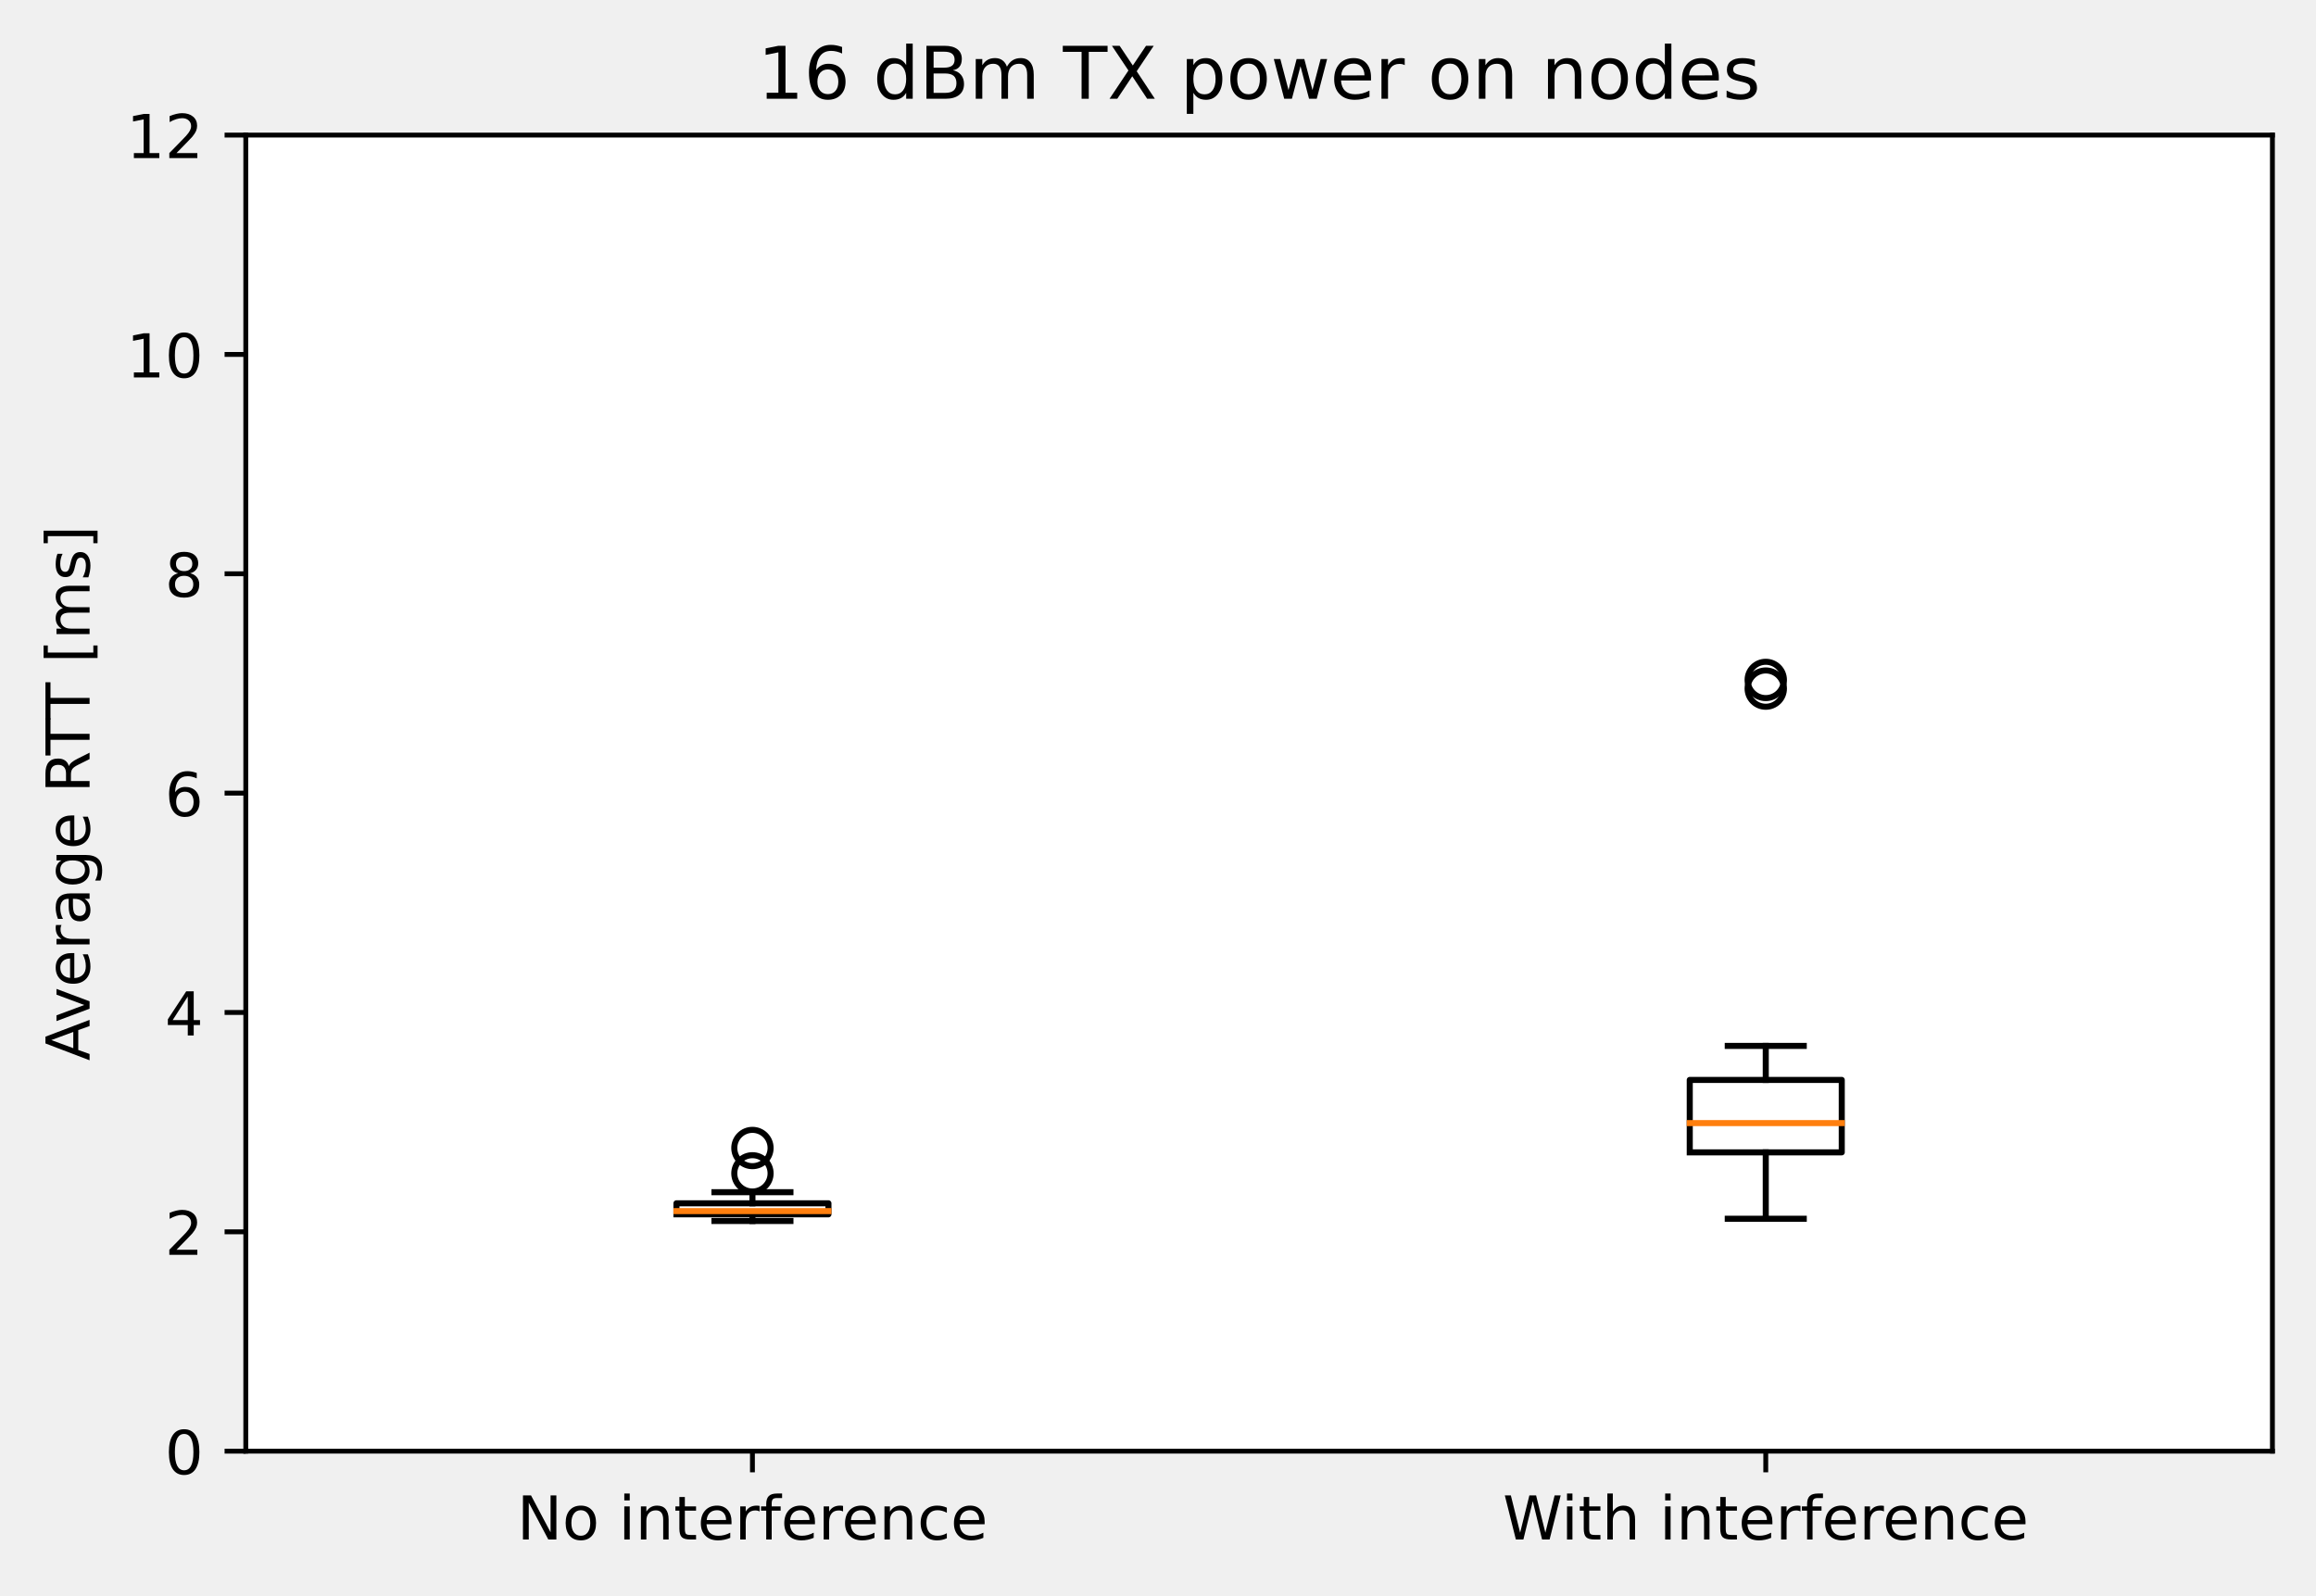
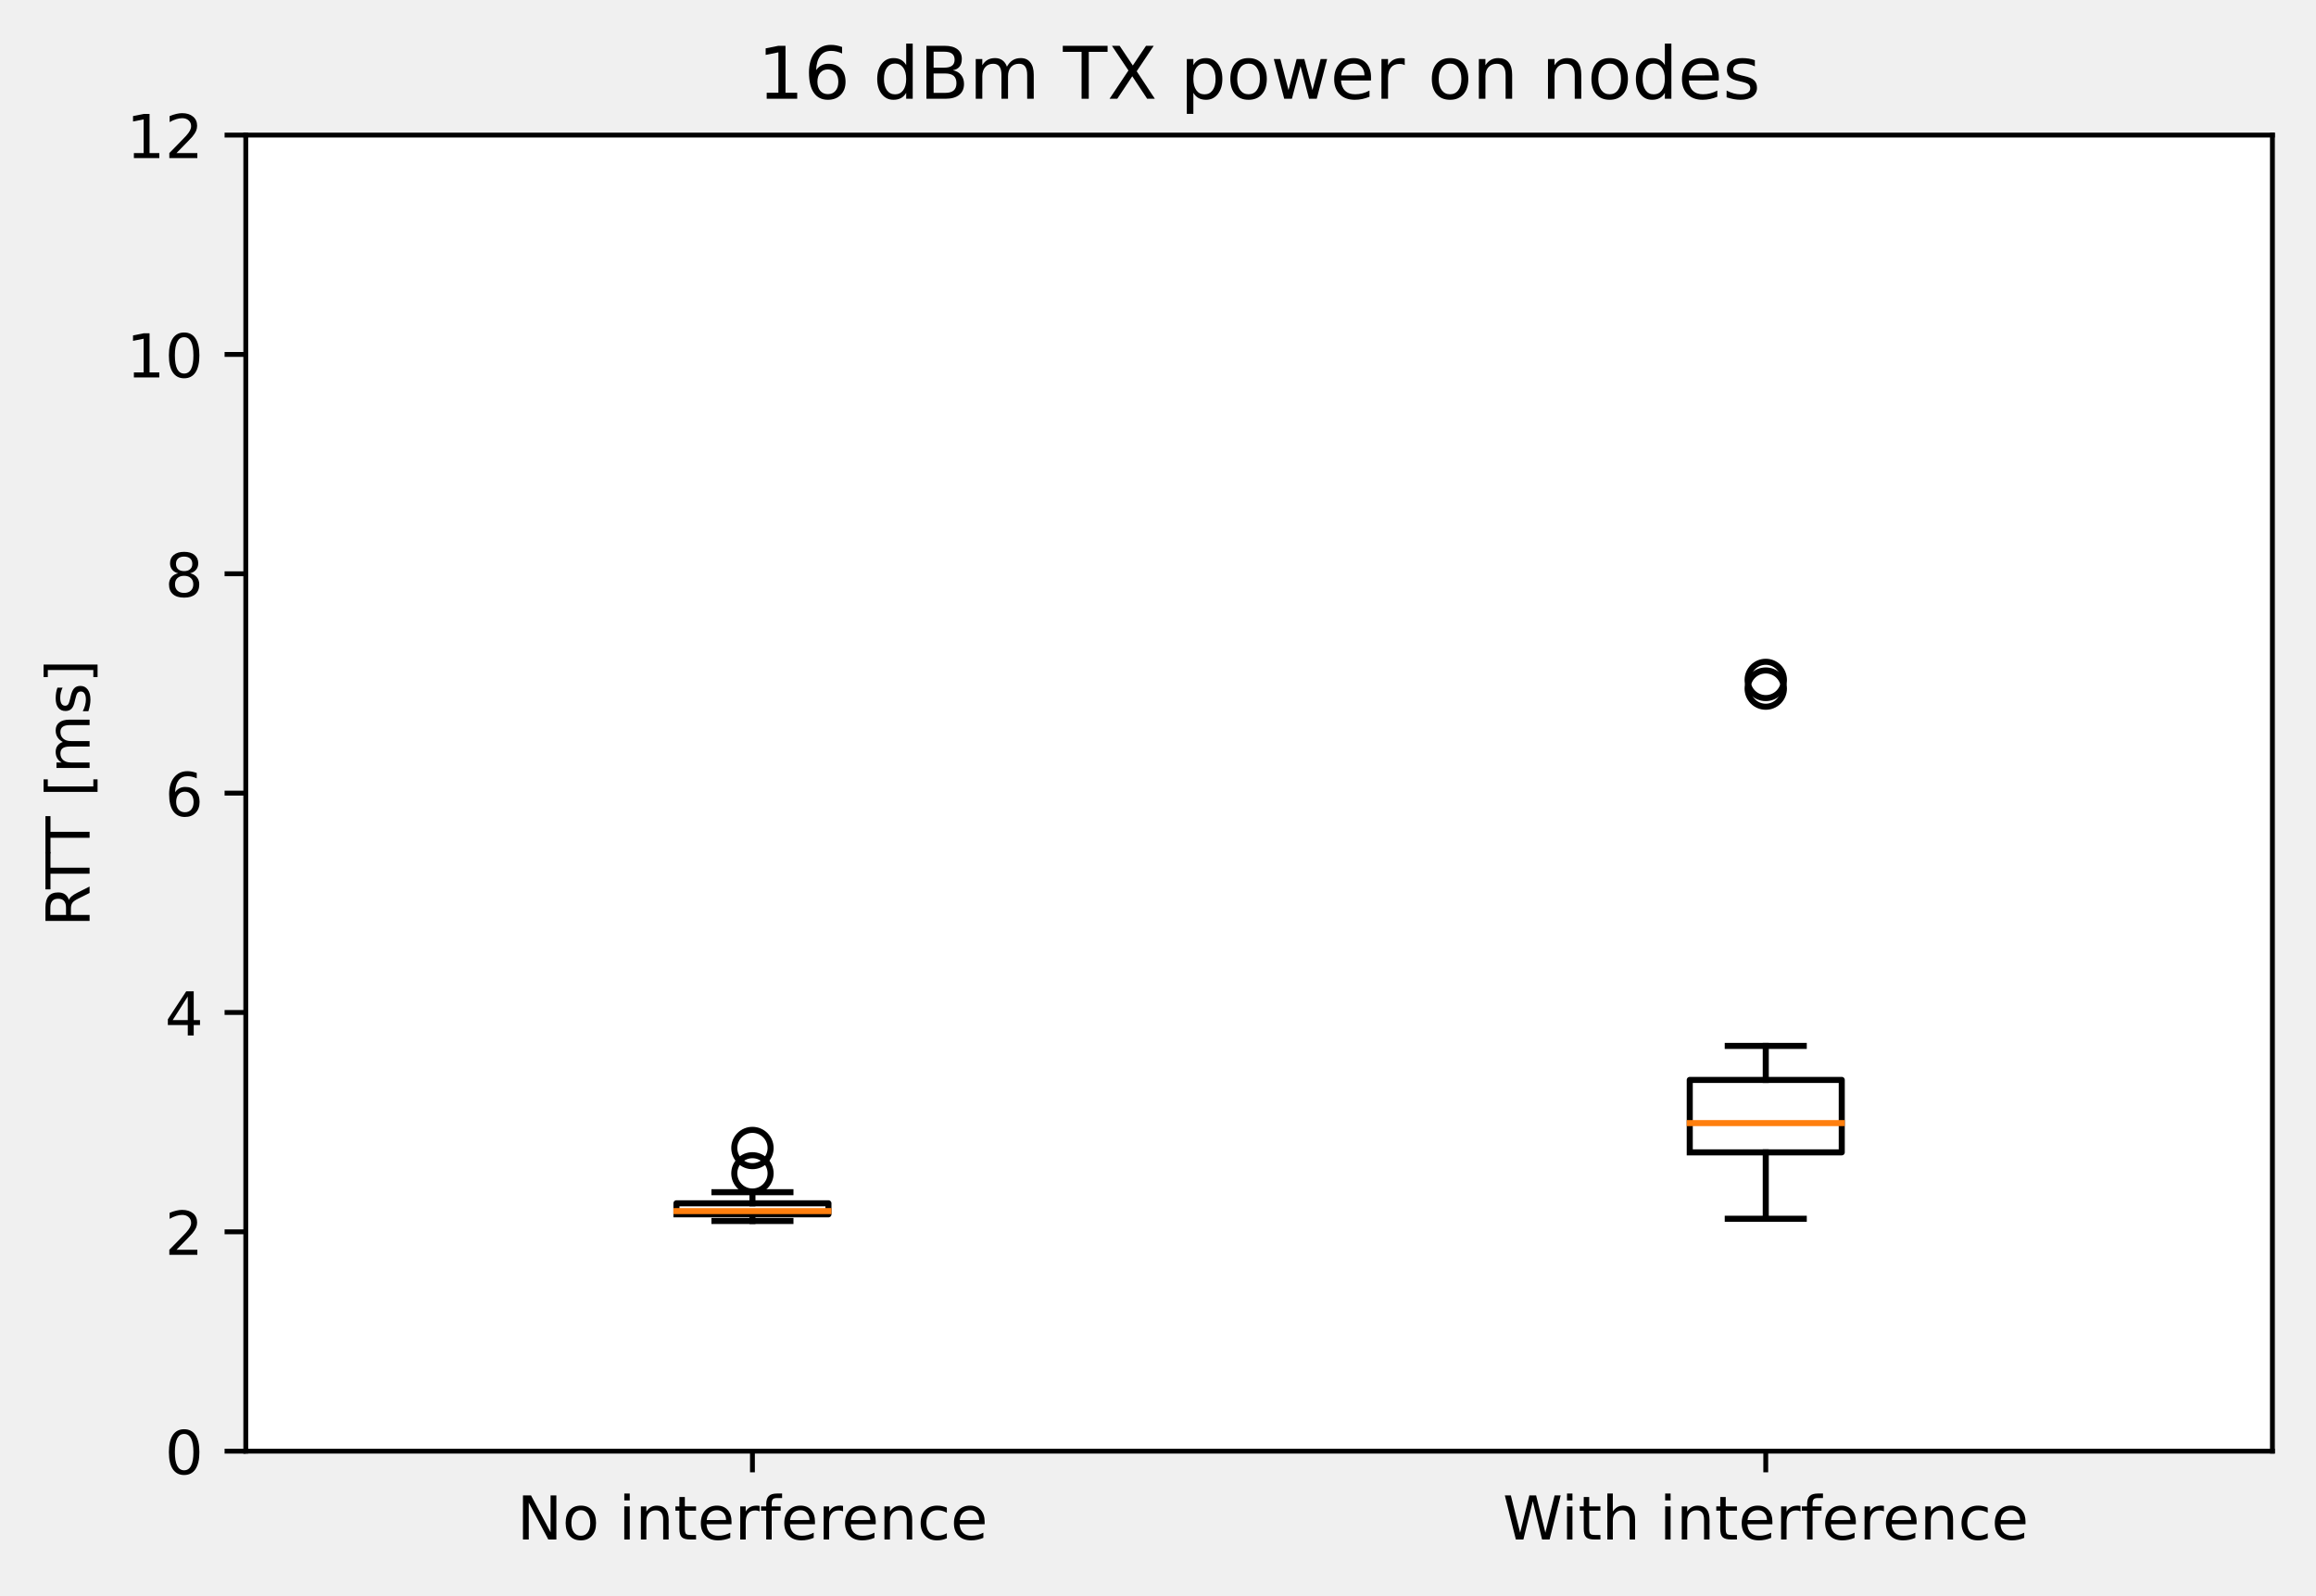
<svg xmlns="http://www.w3.org/2000/svg" xmlns:xlink="http://www.w3.org/1999/xlink" height="263.636pt" version="1.1" viewBox="0 0 382.603 263.636" width="382.603pt">
  <defs>
    <style type="text/css">*{stroke-linecap:butt;stroke-linejoin:round;}</style>
  </defs>
  <g id="figure_1">
    <g id="patch_1">
      <path d="M 0 263.636  L 382.603 263.636  L 382.603 0  L 0 0  z " style="fill:none;" />
    </g>
    <g id="axes_1">
      <g id="patch_2">
        <path d="M 40.603 239.758  L 375.403 239.758  L 375.403 22.318  L 40.603 22.318  z " style="fill:#ffffff;" />
      </g>
      <g id="matplotlib.axis_1">
        <g id="xtick_1">
          <g id="line2d_1">
            <defs>
-               <path d="M 0 0  L 0 3.5  " id="m35fbea9f99" style="stroke:#000000;stroke-width:0.8;" />
+               <path d="M 0 0  L 0 3.5  " id="m19c65dad8d" style="stroke:#000000;stroke-width:0.8;" />
            </defs>
            <g>
-               <use style="stroke:#000000;stroke-width:0.8;" x="124.303" xlink:href="#m35fbea9f99" y="239.758" />
+               <use style="stroke:#000000;stroke-width:0.8;" x="124.303" xlink:href="#m19c65dad8d" y="239.758" />
            </g>
          </g>
          <g id="text_1">
            <g transform="translate(85.41328 254.3566)scale(0.1 -0.1)">
              <defs>
                <path d="M 628 4666  L 1478 4666  L 3547 763  L 3547 4666  L 4159 4666  L 4159 0  L 3309 0  L 1241 3903  L 1241 0  L 628 0  L 628 4666  z " id="DejaVuSans-4e" transform="scale(0.015625)" />
                <path d="M 1959 3097  Q 1497 3097 1228 2736  Q 959 2375 959 1747  Q 959 1119 1226 758  Q 1494 397 1959 397  Q 2419 397 2687 759  Q 2956 1122 2956 1747  Q 2956 2369 2687 2733  Q 2419 3097 1959 3097  z M 1959 3584  Q 2709 3584 3137 3096  Q 3566 2609 3566 1747  Q 3566 888 3137 398  Q 2709 -91 1959 -91  Q 1206 -91 779 398  Q 353 888 353 1747  Q 353 2609 779 3096  Q 1206 3584 1959 3584  z " id="DejaVuSans-6f" transform="scale(0.015625)" />
                <path id="DejaVuSans-20" transform="scale(0.015625)" />
                <path d="M 603 3500  L 1178 3500  L 1178 0  L 603 0  L 603 3500  z M 603 4863  L 1178 4863  L 1178 4134  L 603 4134  L 603 4863  z " id="DejaVuSans-69" transform="scale(0.015625)" />
                <path d="M 3513 2113  L 3513 0  L 2938 0  L 2938 2094  Q 2938 2591 2744 2837  Q 2550 3084 2163 3084  Q 1697 3084 1428 2787  Q 1159 2491 1159 1978  L 1159 0  L 581 0  L 581 3500  L 1159 3500  L 1159 2956  Q 1366 3272 1645 3428  Q 1925 3584 2291 3584  Q 2894 3584 3203 3211  Q 3513 2838 3513 2113  z " id="DejaVuSans-6e" transform="scale(0.015625)" />
                <path d="M 1172 4494  L 1172 3500  L 2356 3500  L 2356 3053  L 1172 3053  L 1172 1153  Q 1172 725 1289 603  Q 1406 481 1766 481  L 2356 481  L 2356 0  L 1766 0  Q 1100 0 847 248  Q 594 497 594 1153  L 594 3053  L 172 3053  L 172 3500  L 594 3500  L 594 4494  L 1172 4494  z " id="DejaVuSans-74" transform="scale(0.015625)" />
                <path d="M 3597 1894  L 3597 1613  L 953 1613  Q 991 1019 1311 708  Q 1631 397 2203 397  Q 2534 397 2845 478  Q 3156 559 3463 722  L 3463 178  Q 3153 47 2828 -22  Q 2503 -91 2169 -91  Q 1331 -91 842 396  Q 353 884 353 1716  Q 353 2575 817 3079  Q 1281 3584 2069 3584  Q 2775 3584 3186 3129  Q 3597 2675 3597 1894  z M 3022 2063  Q 3016 2534 2758 2815  Q 2500 3097 2075 3097  Q 1594 3097 1305 2825  Q 1016 2553 972 2059  L 3022 2063  z " id="DejaVuSans-65" transform="scale(0.015625)" />
                <path d="M 2631 2963  Q 2534 3019 2420 3045  Q 2306 3072 2169 3072  Q 1681 3072 1420 2755  Q 1159 2438 1159 1844  L 1159 0  L 581 0  L 581 3500  L 1159 3500  L 1159 2956  Q 1341 3275 1631 3429  Q 1922 3584 2338 3584  Q 2397 3584 2469 3576  Q 2541 3569 2628 3553  L 2631 2963  z " id="DejaVuSans-72" transform="scale(0.015625)" />
                <path d="M 2375 4863  L 2375 4384  L 1825 4384  Q 1516 4384 1395 4259  Q 1275 4134 1275 3809  L 1275 3500  L 2222 3500  L 2222 3053  L 1275 3053  L 1275 0  L 697 0  L 697 3053  L 147 3053  L 147 3500  L 697 3500  L 697 3744  Q 697 4328 969 4595  Q 1241 4863 1831 4863  L 2375 4863  z " id="DejaVuSans-66" transform="scale(0.015625)" />
                <path d="M 3122 3366  L 3122 2828  Q 2878 2963 2633 3030  Q 2388 3097 2138 3097  Q 1578 3097 1268 2742  Q 959 2388 959 1747  Q 959 1106 1268 751  Q 1578 397 2138 397  Q 2388 397 2633 464  Q 2878 531 3122 666  L 3122 134  Q 2881 22 2623 -34  Q 2366 -91 2075 -91  Q 1284 -91 818 406  Q 353 903 353 1747  Q 353 2603 823 3093  Q 1294 3584 2113 3584  Q 2378 3584 2631 3529  Q 2884 3475 3122 3366  z " id="DejaVuSans-63" transform="scale(0.015625)" />
              </defs>
              <use xlink:href="#DejaVuSans-4e" />
              <use x="74.805" xlink:href="#DejaVuSans-6f" />
              <use x="135.986" xlink:href="#DejaVuSans-20" />
              <use x="167.773" xlink:href="#DejaVuSans-69" />
              <use x="195.557" xlink:href="#DejaVuSans-6e" />
              <use x="258.936" xlink:href="#DejaVuSans-74" />
              <use x="298.145" xlink:href="#DejaVuSans-65" />
              <use x="359.668" xlink:href="#DejaVuSans-72" />
              <use x="400.781" xlink:href="#DejaVuSans-66" />
              <use x="435.986" xlink:href="#DejaVuSans-65" />
              <use x="497.51" xlink:href="#DejaVuSans-72" />
              <use x="536.373" xlink:href="#DejaVuSans-65" />
              <use x="597.896" xlink:href="#DejaVuSans-6e" />
              <use x="661.275" xlink:href="#DejaVuSans-63" />
              <use x="716.256" xlink:href="#DejaVuSans-65" />
            </g>
          </g>
        </g>
        <g id="xtick_2">
          <g id="line2d_2">
            <g>
-               <use style="stroke:#000000;stroke-width:0.8;" x="291.703" xlink:href="#m35fbea9f99" y="239.758" />
+               <use style="stroke:#000000;stroke-width:0.8;" x="291.703" xlink:href="#m19c65dad8d" y="239.758" />
            </g>
          </g>
          <g id="text_2">
            <g transform="translate(248.2641 254.3566)scale(0.1 -0.1)">
              <defs>
                <path d="M 213 4666  L 850 4666  L 1831 722  L 2809 4666  L 3519 4666  L 4500 722  L 5478 4666  L 6119 4666  L 4947 0  L 4153 0  L 3169 4050  L 2175 0  L 1381 0  L 213 4666  z " id="DejaVuSans-57" transform="scale(0.015625)" />
                <path d="M 3513 2113  L 3513 0  L 2938 0  L 2938 2094  Q 2938 2591 2744 2837  Q 2550 3084 2163 3084  Q 1697 3084 1428 2787  Q 1159 2491 1159 1978  L 1159 0  L 581 0  L 581 4863  L 1159 4863  L 1159 2956  Q 1366 3272 1645 3428  Q 1925 3584 2291 3584  Q 2894 3584 3203 3211  Q 3513 2838 3513 2113  z " id="DejaVuSans-68" transform="scale(0.015625)" />
              </defs>
              <use xlink:href="#DejaVuSans-57" />
              <use x="96.627" xlink:href="#DejaVuSans-69" />
              <use x="124.41" xlink:href="#DejaVuSans-74" />
              <use x="163.619" xlink:href="#DejaVuSans-68" />
              <use x="226.998" xlink:href="#DejaVuSans-20" />
              <use x="258.785" xlink:href="#DejaVuSans-69" />
              <use x="286.568" xlink:href="#DejaVuSans-6e" />
              <use x="349.947" xlink:href="#DejaVuSans-74" />
              <use x="389.156" xlink:href="#DejaVuSans-65" />
              <use x="450.68" xlink:href="#DejaVuSans-72" />
              <use x="491.793" xlink:href="#DejaVuSans-66" />
              <use x="526.998" xlink:href="#DejaVuSans-65" />
              <use x="588.521" xlink:href="#DejaVuSans-72" />
              <use x="627.385" xlink:href="#DejaVuSans-65" />
              <use x="688.908" xlink:href="#DejaVuSans-6e" />
              <use x="752.287" xlink:href="#DejaVuSans-63" />
              <use x="807.268" xlink:href="#DejaVuSans-65" />
            </g>
          </g>
        </g>
      </g>
      <g id="matplotlib.axis_2">
        <g id="ytick_1">
          <g id="line2d_3">
            <defs>
-               <path d="M 0 0  L -3.5 0  " id="md4f1c25b4b" style="stroke:#000000;stroke-width:0.8;" />
+               <path d="M 0 0  L -3.5 0  " id="m02e299901f" style="stroke:#000000;stroke-width:0.8;" />
            </defs>
            <g>
-               <use style="stroke:#000000;stroke-width:0.8;" x="40.603" xlink:href="#md4f1c25b4b" y="239.758" />
+               <use style="stroke:#000000;stroke-width:0.8;" x="40.603" xlink:href="#m02e299901f" y="239.758" />
            </g>
          </g>
          <g id="text_3">
            <g transform="translate(27.24063 243.5573)scale(0.1 -0.1)">
              <defs>
                <path d="M 2034 4250  Q 1547 4250 1301 3770  Q 1056 3291 1056 2328  Q 1056 1369 1301 889  Q 1547 409 2034 409  Q 2525 409 2770 889  Q 3016 1369 3016 2328  Q 3016 3291 2770 3770  Q 2525 4250 2034 4250  z M 2034 4750  Q 2819 4750 3233 4129  Q 3647 3509 3647 2328  Q 3647 1150 3233 529  Q 2819 -91 2034 -91  Q 1250 -91 836 529  Q 422 1150 422 2328  Q 422 3509 836 4129  Q 1250 4750 2034 4750  z " id="DejaVuSans-30" transform="scale(0.015625)" />
              </defs>
              <use xlink:href="#DejaVuSans-30" />
            </g>
          </g>
        </g>
        <g id="ytick_2">
          <g id="line2d_4">
            <g>
-               <use style="stroke:#000000;stroke-width:0.8;" x="40.603" xlink:href="#md4f1c25b4b" y="203.518" />
+               <use style="stroke:#000000;stroke-width:0.8;" x="40.603" xlink:href="#m02e299901f" y="203.518" />
            </g>
          </g>
          <g id="text_4">
            <g transform="translate(27.24063 207.3173)scale(0.1 -0.1)">
              <defs>
                <path d="M 1228 531  L 3431 531  L 3431 0  L 469 0  L 469 531  Q 828 903 1448 1529  Q 2069 2156 2228 2338  Q 2531 2678 2651 2914  Q 2772 3150 2772 3378  Q 2772 3750 2511 3984  Q 2250 4219 1831 4219  Q 1534 4219 1204 4116  Q 875 4013 500 3803  L 500 4441  Q 881 4594 1212 4672  Q 1544 4750 1819 4750  Q 2544 4750 2975 4387  Q 3406 4025 3406 3419  Q 3406 3131 3298 2873  Q 3191 2616 2906 2266  Q 2828 2175 2409 1742  Q 1991 1309 1228 531  z " id="DejaVuSans-32" transform="scale(0.015625)" />
              </defs>
              <use xlink:href="#DejaVuSans-32" />
            </g>
          </g>
        </g>
        <g id="ytick_3">
          <g id="line2d_5">
            <g>
-               <use style="stroke:#000000;stroke-width:0.8;" x="40.603" xlink:href="#md4f1c25b4b" y="167.278" />
+               <use style="stroke:#000000;stroke-width:0.8;" x="40.603" xlink:href="#m02e299901f" y="167.278" />
            </g>
          </g>
          <g id="text_5">
            <g transform="translate(27.24063 171.0773)scale(0.1 -0.1)">
              <defs>
                <path d="M 2419 4116  L 825 1625  L 2419 1625  L 2419 4116  z M 2253 4666  L 3047 4666  L 3047 1625  L 3713 1625  L 3713 1100  L 3047 1100  L 3047 0  L 2419 0  L 2419 1100  L 313 1100  L 313 1709  L 2253 4666  z " id="DejaVuSans-34" transform="scale(0.015625)" />
              </defs>
              <use xlink:href="#DejaVuSans-34" />
            </g>
          </g>
        </g>
        <g id="ytick_4">
          <g id="line2d_6">
            <g>
-               <use style="stroke:#000000;stroke-width:0.8;" x="40.603" xlink:href="#md4f1c25b4b" y="131.038" />
+               <use style="stroke:#000000;stroke-width:0.8;" x="40.603" xlink:href="#m02e299901f" y="131.038" />
            </g>
          </g>
          <g id="text_6">
            <g transform="translate(27.24063 134.8373)scale(0.1 -0.1)">
              <defs>
                <path d="M 2113 2584  Q 1688 2584 1439 2293  Q 1191 2003 1191 1497  Q 1191 994 1439 701  Q 1688 409 2113 409  Q 2538 409 2786 701  Q 3034 994 3034 1497  Q 3034 2003 2786 2293  Q 2538 2584 2113 2584  z M 3366 4563  L 3366 3988  Q 3128 4100 2886 4159  Q 2644 4219 2406 4219  Q 1781 4219 1451 3797  Q 1122 3375 1075 2522  Q 1259 2794 1537 2939  Q 1816 3084 2150 3084  Q 2853 3084 3261 2657  Q 3669 2231 3669 1497  Q 3669 778 3244 343  Q 2819 -91 2113 -91  Q 1303 -91 875 529  Q 447 1150 447 2328  Q 447 3434 972 4092  Q 1497 4750 2381 4750  Q 2619 4750 2861 4703  Q 3103 4656 3366 4563  z " id="DejaVuSans-36" transform="scale(0.015625)" />
              </defs>
              <use xlink:href="#DejaVuSans-36" />
            </g>
          </g>
        </g>
        <g id="ytick_5">
          <g id="line2d_7">
            <g>
-               <use style="stroke:#000000;stroke-width:0.8;" x="40.603" xlink:href="#md4f1c25b4b" y="94.798" />
+               <use style="stroke:#000000;stroke-width:0.8;" x="40.603" xlink:href="#m02e299901f" y="94.798" />
            </g>
          </g>
          <g id="text_7">
            <g transform="translate(27.24063 98.59734)scale(0.1 -0.1)">
              <defs>
                <path d="M 2034 2216  Q 1584 2216 1326 1975  Q 1069 1734 1069 1313  Q 1069 891 1326 650  Q 1584 409 2034 409  Q 2484 409 2743 651  Q 3003 894 3003 1313  Q 3003 1734 2745 1975  Q 2488 2216 2034 2216  z M 1403 2484  Q 997 2584 770 2862  Q 544 3141 544 3541  Q 544 4100 942 4425  Q 1341 4750 2034 4750  Q 2731 4750 3128 4425  Q 3525 4100 3525 3541  Q 3525 3141 3298 2862  Q 3072 2584 2669 2484  Q 3125 2378 3379 2068  Q 3634 1759 3634 1313  Q 3634 634 3220 271  Q 2806 -91 2034 -91  Q 1263 -91 848 271  Q 434 634 434 1313  Q 434 1759 690 2068  Q 947 2378 1403 2484  z M 1172 3481  Q 1172 3119 1398 2916  Q 1625 2713 2034 2713  Q 2441 2713 2670 2916  Q 2900 3119 2900 3481  Q 2900 3844 2670 4047  Q 2441 4250 2034 4250  Q 1625 4250 1398 4047  Q 1172 3844 1172 3481  z " id="DejaVuSans-38" transform="scale(0.015625)" />
              </defs>
              <use xlink:href="#DejaVuSans-38" />
            </g>
          </g>
        </g>
        <g id="ytick_6">
          <g id="line2d_8">
            <g>
-               <use style="stroke:#000000;stroke-width:0.8;" x="40.603" xlink:href="#md4f1c25b4b" y="58.558" />
+               <use style="stroke:#000000;stroke-width:0.8;" x="40.603" xlink:href="#m02e299901f" y="58.558" />
            </g>
          </g>
          <g id="text_8">
            <g transform="translate(20.87813 62.35734)scale(0.1 -0.1)">
              <defs>
                <path d="M 794 531  L 1825 531  L 1825 4091  L 703 3866  L 703 4441  L 1819 4666  L 2450 4666  L 2450 531  L 3481 531  L 3481 0  L 794 0  L 794 531  z " id="DejaVuSans-31" transform="scale(0.015625)" />
              </defs>
              <use xlink:href="#DejaVuSans-31" />
              <use x="63.623" xlink:href="#DejaVuSans-30" />
            </g>
          </g>
        </g>
        <g id="ytick_7">
          <g id="line2d_9">
            <g>
-               <use style="stroke:#000000;stroke-width:0.8;" x="40.603" xlink:href="#md4f1c25b4b" y="22.318" />
+               <use style="stroke:#000000;stroke-width:0.8;" x="40.603" xlink:href="#m02e299901f" y="22.318" />
            </g>
          </g>
          <g id="text_9">
            <g transform="translate(20.87813 26.11734)scale(0.1 -0.1)">
              <use xlink:href="#DejaVuSans-31" />
              <use x="63.623" xlink:href="#DejaVuSans-32" />
            </g>
          </g>
        </g>
        <g id="text_10">
-           <g transform="translate(14.79844 175.2577)rotate(-90)scale(0.1 -0.1)">
+           <g transform="translate(14.79844 153.1358)rotate(-90)scale(0.1 -0.1)">
            <defs>
-               <path d="M 2188 4044  L 1331 1722  L 3047 1722  L 2188 4044  z M 1831 4666  L 2547 4666  L 4325 0  L 3669 0  L 3244 1197  L 1141 1197  L 716 0  L 50 0  L 1831 4666  z " id="DejaVuSans-41" transform="scale(0.015625)" />
-               <path d="M 191 3500  L 800 3500  L 1894 563  L 2988 3500  L 3597 3500  L 2284 0  L 1503 0  L 191 3500  z " id="DejaVuSans-76" transform="scale(0.015625)" />
-               <path d="M 2194 1759  Q 1497 1759 1228 1600  Q 959 1441 959 1056  Q 959 750 1161 570  Q 1363 391 1709 391  Q 2188 391 2477 730  Q 2766 1069 2766 1631  L 2766 1759  L 2194 1759  z M 3341 1997  L 3341 0  L 2766 0  L 2766 531  Q 2569 213 2275 61  Q 1981 -91 1556 -91  Q 1019 -91 701 211  Q 384 513 384 1019  Q 384 1609 779 1909  Q 1175 2209 1959 2209  L 2766 2209  L 2766 2266  Q 2766 2663 2505 2880  Q 2244 3097 1772 3097  Q 1472 3097 1187 3025  Q 903 2953 641 2809  L 641 3341  Q 956 3463 1253 3523  Q 1550 3584 1831 3584  Q 2591 3584 2966 3190  Q 3341 2797 3341 1997  z " id="DejaVuSans-61" transform="scale(0.015625)" />
-               <path d="M 2906 1791  Q 2906 2416 2648 2759  Q 2391 3103 1925 3103  Q 1463 3103 1205 2759  Q 947 2416 947 1791  Q 947 1169 1205 825  Q 1463 481 1925 481  Q 2391 481 2648 825  Q 2906 1169 2906 1791  z M 3481 434  Q 3481 -459 3084 -895  Q 2688 -1331 1869 -1331  Q 1566 -1331 1297 -1286  Q 1028 -1241 775 -1147  L 775 -588  Q 1028 -725 1275 -790  Q 1522 -856 1778 -856  Q 2344 -856 2625 -561  Q 2906 -266 2906 331  L 2906 616  Q 2728 306 2450 153  Q 2172 0 1784 0  Q 1141 0 747 490  Q 353 981 353 1791  Q 353 2603 747 3093  Q 1141 3584 1784 3584  Q 2172 3584 2450 3431  Q 2728 3278 2906 2969  L 2906 3500  L 3481 3500  L 3481 434  z " id="DejaVuSans-67" transform="scale(0.015625)" />
              <path d="M 2841 2188  Q 3044 2119 3236 1894  Q 3428 1669 3622 1275  L 4263 0  L 3584 0  L 2988 1197  Q 2756 1666 2539 1819  Q 2322 1972 1947 1972  L 1259 1972  L 1259 0  L 628 0  L 628 4666  L 2053 4666  Q 2853 4666 3247 4331  Q 3641 3997 3641 3322  Q 3641 2881 3436 2590  Q 3231 2300 2841 2188  z M 1259 4147  L 1259 2491  L 2053 2491  Q 2509 2491 2742 2702  Q 2975 2913 2975 3322  Q 2975 3731 2742 3939  Q 2509 4147 2053 4147  L 1259 4147  z " id="DejaVuSans-52" transform="scale(0.015625)" />
              <path d="M -19 4666  L 3928 4666  L 3928 4134  L 2272 4134  L 2272 0  L 1638 0  L 1638 4134  L -19 4134  L -19 4666  z " id="DejaVuSans-54" transform="scale(0.015625)" />
              <path d="M 550 4863  L 1875 4863  L 1875 4416  L 1125 4416  L 1125 -397  L 1875 -397  L 1875 -844  L 550 -844  L 550 4863  z " id="DejaVuSans-5b" transform="scale(0.015625)" />
              <path d="M 3328 2828  Q 3544 3216 3844 3400  Q 4144 3584 4550 3584  Q 5097 3584 5394 3201  Q 5691 2819 5691 2113  L 5691 0  L 5113 0  L 5113 2094  Q 5113 2597 4934 2840  Q 4756 3084 4391 3084  Q 3944 3084 3684 2787  Q 3425 2491 3425 1978  L 3425 0  L 2847 0  L 2847 2094  Q 2847 2600 2669 2842  Q 2491 3084 2119 3084  Q 1678 3084 1418 2786  Q 1159 2488 1159 1978  L 1159 0  L 581 0  L 581 3500  L 1159 3500  L 1159 2956  Q 1356 3278 1631 3431  Q 1906 3584 2284 3584  Q 2666 3584 2933 3390  Q 3200 3197 3328 2828  z " id="DejaVuSans-6d" transform="scale(0.015625)" />
              <path d="M 2834 3397  L 2834 2853  Q 2591 2978 2328 3040  Q 2066 3103 1784 3103  Q 1356 3103 1142 2972  Q 928 2841 928 2578  Q 928 2378 1081 2264  Q 1234 2150 1697 2047  L 1894 2003  Q 2506 1872 2764 1633  Q 3022 1394 3022 966  Q 3022 478 2636 193  Q 2250 -91 1575 -91  Q 1294 -91 989 -36  Q 684 19 347 128  L 347 722  Q 666 556 975 473  Q 1284 391 1588 391  Q 1994 391 2212 530  Q 2431 669 2431 922  Q 2431 1156 2273 1281  Q 2116 1406 1581 1522  L 1381 1569  Q 847 1681 609 1914  Q 372 2147 372 2553  Q 372 3047 722 3315  Q 1072 3584 1716 3584  Q 2034 3584 2315 3537  Q 2597 3491 2834 3397  z " id="DejaVuSans-73" transform="scale(0.015625)" />
              <path d="M 1947 4863  L 1947 -844  L 622 -844  L 622 -397  L 1369 -397  L 1369 4416  L 622 4416  L 622 4863  L 1947 4863  z " id="DejaVuSans-5d" transform="scale(0.015625)" />
            </defs>
-             <use xlink:href="#DejaVuSans-41" />
-             <use x="62.533" xlink:href="#DejaVuSans-76" />
-             <use x="121.713" xlink:href="#DejaVuSans-65" />
-             <use x="183.236" xlink:href="#DejaVuSans-72" />
-             <use x="224.35" xlink:href="#DejaVuSans-61" />
-             <use x="285.629" xlink:href="#DejaVuSans-67" />
-             <use x="349.105" xlink:href="#DejaVuSans-65" />
-             <use x="410.629" xlink:href="#DejaVuSans-20" />
-             <use x="442.416" xlink:href="#DejaVuSans-52" />
-             <use x="504.648" xlink:href="#DejaVuSans-54" />
-             <use x="563.982" xlink:href="#DejaVuSans-54" />
-             <use x="625.066" xlink:href="#DejaVuSans-20" />
-             <use x="656.854" xlink:href="#DejaVuSans-5b" />
-             <use x="695.867" xlink:href="#DejaVuSans-6d" />
-             <use x="793.279" xlink:href="#DejaVuSans-73" />
-             <use x="845.379" xlink:href="#DejaVuSans-5d" />
+             <use xlink:href="#DejaVuSans-52" />
+             <use x="62.232" xlink:href="#DejaVuSans-54" />
+             <use x="121.566" xlink:href="#DejaVuSans-54" />
+             <use x="182.65" xlink:href="#DejaVuSans-20" />
+             <use x="214.438" xlink:href="#DejaVuSans-5b" />
+             <use x="253.451" xlink:href="#DejaVuSans-6d" />
+             <use x="350.863" xlink:href="#DejaVuSans-73" />
+             <use x="402.963" xlink:href="#DejaVuSans-5d" />
          </g>
        </g>
      </g>
      <g id="line2d_10">
-         <path clip-path="url(#pcf59574440)" d="M 111.748 200.628  L 136.858 200.628  L 136.858 198.807  L 111.748 198.807  L 111.748 200.628  " style="fill:none;stroke:#000000;stroke-linecap:square;" />
+         <path clip-path="url(#p39a9333c79)" d="M 111.748 200.628  L 136.858 200.628  L 136.858 198.807  L 111.748 198.807  L 111.748 200.628  " style="fill:none;stroke:#000000;stroke-linecap:square;" />
      </g>
      <g id="line2d_11">
-         <path clip-path="url(#pcf59574440)" d="M 124.303 200.628  L 124.303 201.724  " style="fill:none;stroke:#000000;stroke-linecap:square;" />
+         <path clip-path="url(#p39a9333c79)" d="M 124.303 200.628  L 124.303 201.724  " style="fill:none;stroke:#000000;stroke-linecap:square;" />
      </g>
      <g id="line2d_12">
-         <path clip-path="url(#pcf59574440)" d="M 124.303 198.807  L 124.303 196.977  " style="fill:none;stroke:#000000;stroke-linecap:square;" />
+         <path clip-path="url(#p39a9333c79)" d="M 124.303 198.807  L 124.303 196.977  " style="fill:none;stroke:#000000;stroke-linecap:square;" />
      </g>
      <g id="line2d_13">
-         <path clip-path="url(#pcf59574440)" d="M 118.026 201.724  L 130.581 201.724  " style="fill:none;stroke:#000000;stroke-linecap:square;" />
+         <path clip-path="url(#p39a9333c79)" d="M 118.026 201.724  L 130.581 201.724  " style="fill:none;stroke:#000000;stroke-linecap:square;" />
      </g>
      <g id="line2d_14">
-         <path clip-path="url(#pcf59574440)" d="M 118.026 196.977  L 130.581 196.977  " style="fill:none;stroke:#000000;stroke-linecap:square;" />
+         <path clip-path="url(#p39a9333c79)" d="M 118.026 196.977  L 130.581 196.977  " style="fill:none;stroke:#000000;stroke-linecap:square;" />
      </g>
      <g id="line2d_15">
        <defs>
-           <path d="M 0 3  C 0.796 3 1.559 2.684 2.121 2.121  C 2.684 1.559 3 0.796 3 0  C 3 -0.796 2.684 -1.559 2.121 -2.121  C 1.559 -2.684 0.796 -3 0 -3  C -0.796 -3 -1.559 -2.684 -2.121 -2.121  C -2.684 -1.559 -3 -0.796 -3 0  C -3 0.796 -2.684 1.559 -2.121 2.121  C -1.559 2.684 -0.796 3 0 3  z " id="mabc2bf1102" style="stroke:#000000;" />
+           <path d="M 0 3  C 0.796 3 1.559 2.684 2.121 2.121  C 2.684 1.559 3 0.796 3 0  C 3 -0.796 2.684 -1.559 2.121 -2.121  C 1.559 -2.684 0.796 -3 0 -3  C -0.796 -3 -1.559 -2.684 -2.121 -2.121  C -2.684 -1.559 -3 -0.796 -3 0  C -3 0.796 -2.684 1.559 -2.121 2.121  C -1.559 2.684 -0.796 3 0 3  z " id="mb5c70a1db3" style="stroke:#000000;" />
        </defs>
-         <g clip-path="url(#pcf59574440)">
-           <use style="fill-opacity:0;stroke:#000000;" x="124.303" xlink:href="#mabc2bf1102" y="189.674" />
-           <use style="fill-opacity:0;stroke:#000000;" x="124.303" xlink:href="#mabc2bf1102" y="193.86" />
+         <g clip-path="url(#p39a9333c79)">
+           <use style="fill-opacity:0;stroke:#000000;" x="124.303" xlink:href="#mb5c70a1db3" y="189.674" />
+           <use style="fill-opacity:0;stroke:#000000;" x="124.303" xlink:href="#mb5c70a1db3" y="193.86" />
        </g>
      </g>
      <g id="line2d_16">
-         <path clip-path="url(#pcf59574440)" d="M 279.148 190.39  L 304.258 190.39  L 304.258 178.422  L 279.148 178.422  L 279.148 190.39  " style="fill:none;stroke:#000000;stroke-linecap:square;" />
+         <path clip-path="url(#p39a9333c79)" d="M 279.148 190.39  L 304.258 190.39  L 304.258 178.422  L 279.148 178.422  L 279.148 190.39  " style="fill:none;stroke:#000000;stroke-linecap:square;" />
      </g>
      <g id="line2d_17">
-         <path clip-path="url(#pcf59574440)" d="M 291.703 190.39  L 291.703 201.362  " style="fill:none;stroke:#000000;stroke-linecap:square;" />
+         <path clip-path="url(#p39a9333c79)" d="M 291.703 190.39  L 291.703 201.362  " style="fill:none;stroke:#000000;stroke-linecap:square;" />
      </g>
      <g id="line2d_18">
-         <path clip-path="url(#pcf59574440)" d="M 291.703 178.422  L 291.703 172.805  " style="fill:none;stroke:#000000;stroke-linecap:square;" />
+         <path clip-path="url(#p39a9333c79)" d="M 291.703 178.422  L 291.703 172.805  " style="fill:none;stroke:#000000;stroke-linecap:square;" />
      </g>
      <g id="line2d_19">
-         <path clip-path="url(#pcf59574440)" d="M 285.426 201.362  L 297.981 201.362  " style="fill:none;stroke:#000000;stroke-linecap:square;" />
+         <path clip-path="url(#p39a9333c79)" d="M 285.426 201.362  L 297.981 201.362  " style="fill:none;stroke:#000000;stroke-linecap:square;" />
      </g>
      <g id="line2d_20">
-         <path clip-path="url(#pcf59574440)" d="M 285.426 172.805  L 297.981 172.805  " style="fill:none;stroke:#000000;stroke-linecap:square;" />
+         <path clip-path="url(#p39a9333c79)" d="M 285.426 172.805  L 297.981 172.805  " style="fill:none;stroke:#000000;stroke-linecap:square;" />
      </g>
      <g id="line2d_21">
-         <g clip-path="url(#pcf59574440)">
-           <use style="fill-opacity:0;stroke:#000000;" x="291.703" xlink:href="#mabc2bf1102" y="112.338" />
-           <use style="fill-opacity:0;stroke:#000000;" x="291.703" xlink:href="#mabc2bf1102" y="113.77" />
+         <g clip-path="url(#p39a9333c79)">
+           <use style="fill-opacity:0;stroke:#000000;" x="291.703" xlink:href="#mb5c70a1db3" y="112.338" />
+           <use style="fill-opacity:0;stroke:#000000;" x="291.703" xlink:href="#mb5c70a1db3" y="113.77" />
        </g>
      </g>
      <g id="line2d_22">
-         <path clip-path="url(#pcf59574440)" d="M 111.748 200.093  L 136.858 200.093  " style="fill:none;stroke:#ff7f0e;stroke-linecap:square;" />
+         <path clip-path="url(#p39a9333c79)" d="M 111.748 200.093  L 136.858 200.093  " style="fill:none;stroke:#ff7f0e;stroke-linecap:square;" />
      </g>
      <g id="line2d_23">
-         <path clip-path="url(#pcf59574440)" d="M 279.148 185.561  L 304.258 185.561  " style="fill:none;stroke:#ff7f0e;stroke-linecap:square;" />
+         <path clip-path="url(#p39a9333c79)" d="M 279.148 185.561  L 304.258 185.561  " style="fill:none;stroke:#ff7f0e;stroke-linecap:square;" />
      </g>
      <g id="patch_3">
        <path d="M 40.603 239.758  L 40.603 22.318  " style="fill:none;stroke:#000000;stroke-linecap:square;stroke-linejoin:miter;stroke-width:0.8;" />
      </g>
      <g id="patch_4">
        <path d="M 375.403 239.758  L 375.403 22.318  " style="fill:none;stroke:#000000;stroke-linecap:square;stroke-linejoin:miter;stroke-width:0.8;" />
      </g>
      <g id="patch_5">
        <path d="M 40.603 239.758  L 375.403 239.758  " style="fill:none;stroke:#000000;stroke-linecap:square;stroke-linejoin:miter;stroke-width:0.8;" />
      </g>
      <g id="patch_6">
        <path d="M 40.603 22.318  L 375.403 22.318  " style="fill:none;stroke:#000000;stroke-linecap:square;stroke-linejoin:miter;stroke-width:0.8;" />
      </g>
      <g id="text_11">
        <g transform="translate(125.1694 16.31812)scale(0.12 -0.12)">
          <defs>
            <path d="M 2906 2969  L 2906 4863  L 3481 4863  L 3481 0  L 2906 0  L 2906 525  Q 2725 213 2448 61  Q 2172 -91 1784 -91  Q 1150 -91 751 415  Q 353 922 353 1747  Q 353 2572 751 3078  Q 1150 3584 1784 3584  Q 2172 3584 2448 3432  Q 2725 3281 2906 2969  z M 947 1747  Q 947 1113 1208 752  Q 1469 391 1925 391  Q 2381 391 2643 752  Q 2906 1113 2906 1747  Q 2906 2381 2643 2742  Q 2381 3103 1925 3103  Q 1469 3103 1208 2742  Q 947 2381 947 1747  z " id="DejaVuSans-64" transform="scale(0.015625)" />
            <path d="M 1259 2228  L 1259 519  L 2272 519  Q 2781 519 3026 730  Q 3272 941 3272 1375  Q 3272 1813 3026 2020  Q 2781 2228 2272 2228  L 1259 2228  z M 1259 4147  L 1259 2741  L 2194 2741  Q 2656 2741 2882 2914  Q 3109 3088 3109 3444  Q 3109 3797 2882 3972  Q 2656 4147 2194 4147  L 1259 4147  z M 628 4666  L 2241 4666  Q 2963 4666 3353 4366  Q 3744 4066 3744 3513  Q 3744 3084 3544 2831  Q 3344 2578 2956 2516  Q 3422 2416 3680 2098  Q 3938 1781 3938 1306  Q 3938 681 3513 340  Q 3088 0 2303 0  L 628 0  L 628 4666  z " id="DejaVuSans-42" transform="scale(0.015625)" />
            <path d="M 403 4666  L 1081 4666  L 2241 2931  L 3406 4666  L 4084 4666  L 2584 2425  L 4184 0  L 3506 0  L 2194 1984  L 872 0  L 191 0  L 1856 2491  L 403 4666  z " id="DejaVuSans-58" transform="scale(0.015625)" />
            <path d="M 1159 525  L 1159 -1331  L 581 -1331  L 581 3500  L 1159 3500  L 1159 2969  Q 1341 3281 1617 3432  Q 1894 3584 2278 3584  Q 2916 3584 3314 3078  Q 3713 2572 3713 1747  Q 3713 922 3314 415  Q 2916 -91 2278 -91  Q 1894 -91 1617 61  Q 1341 213 1159 525  z M 3116 1747  Q 3116 2381 2855 2742  Q 2594 3103 2138 3103  Q 1681 3103 1420 2742  Q 1159 2381 1159 1747  Q 1159 1113 1420 752  Q 1681 391 2138 391  Q 2594 391 2855 752  Q 3116 1113 3116 1747  z " id="DejaVuSans-70" transform="scale(0.015625)" />
            <path d="M 269 3500  L 844 3500  L 1563 769  L 2278 3500  L 2956 3500  L 3675 769  L 4391 3500  L 4966 3500  L 4050 0  L 3372 0  L 2619 2869  L 1863 0  L 1184 0  L 269 3500  z " id="DejaVuSans-77" transform="scale(0.015625)" />
          </defs>
          <use xlink:href="#DejaVuSans-31" />
          <use x="63.623" xlink:href="#DejaVuSans-36" />
          <use x="127.246" xlink:href="#DejaVuSans-20" />
          <use x="159.033" xlink:href="#DejaVuSans-64" />
          <use x="222.51" xlink:href="#DejaVuSans-42" />
          <use x="291.113" xlink:href="#DejaVuSans-6d" />
          <use x="388.525" xlink:href="#DejaVuSans-20" />
          <use x="420.312" xlink:href="#DejaVuSans-54" />
          <use x="481.396" xlink:href="#DejaVuSans-58" />
          <use x="549.902" xlink:href="#DejaVuSans-20" />
          <use x="581.689" xlink:href="#DejaVuSans-70" />
          <use x="645.166" xlink:href="#DejaVuSans-6f" />
          <use x="706.348" xlink:href="#DejaVuSans-77" />
          <use x="788.135" xlink:href="#DejaVuSans-65" />
          <use x="849.658" xlink:href="#DejaVuSans-72" />
          <use x="890.771" xlink:href="#DejaVuSans-20" />
          <use x="922.559" xlink:href="#DejaVuSans-6f" />
          <use x="983.74" xlink:href="#DejaVuSans-6e" />
          <use x="1047.119" xlink:href="#DejaVuSans-20" />
          <use x="1078.906" xlink:href="#DejaVuSans-6e" />
          <use x="1142.285" xlink:href="#DejaVuSans-6f" />
          <use x="1203.467" xlink:href="#DejaVuSans-64" />
          <use x="1266.943" xlink:href="#DejaVuSans-65" />
          <use x="1328.467" xlink:href="#DejaVuSans-73" />
        </g>
      </g>
    </g>
  </g>
  <defs>
-     <clipPath id="pcf59574440">
+     <clipPath id="p39a9333c79">
      <rect height="217.44" width="334.8" x="40.603" y="22.318" />
    </clipPath>
  </defs>
</svg>
